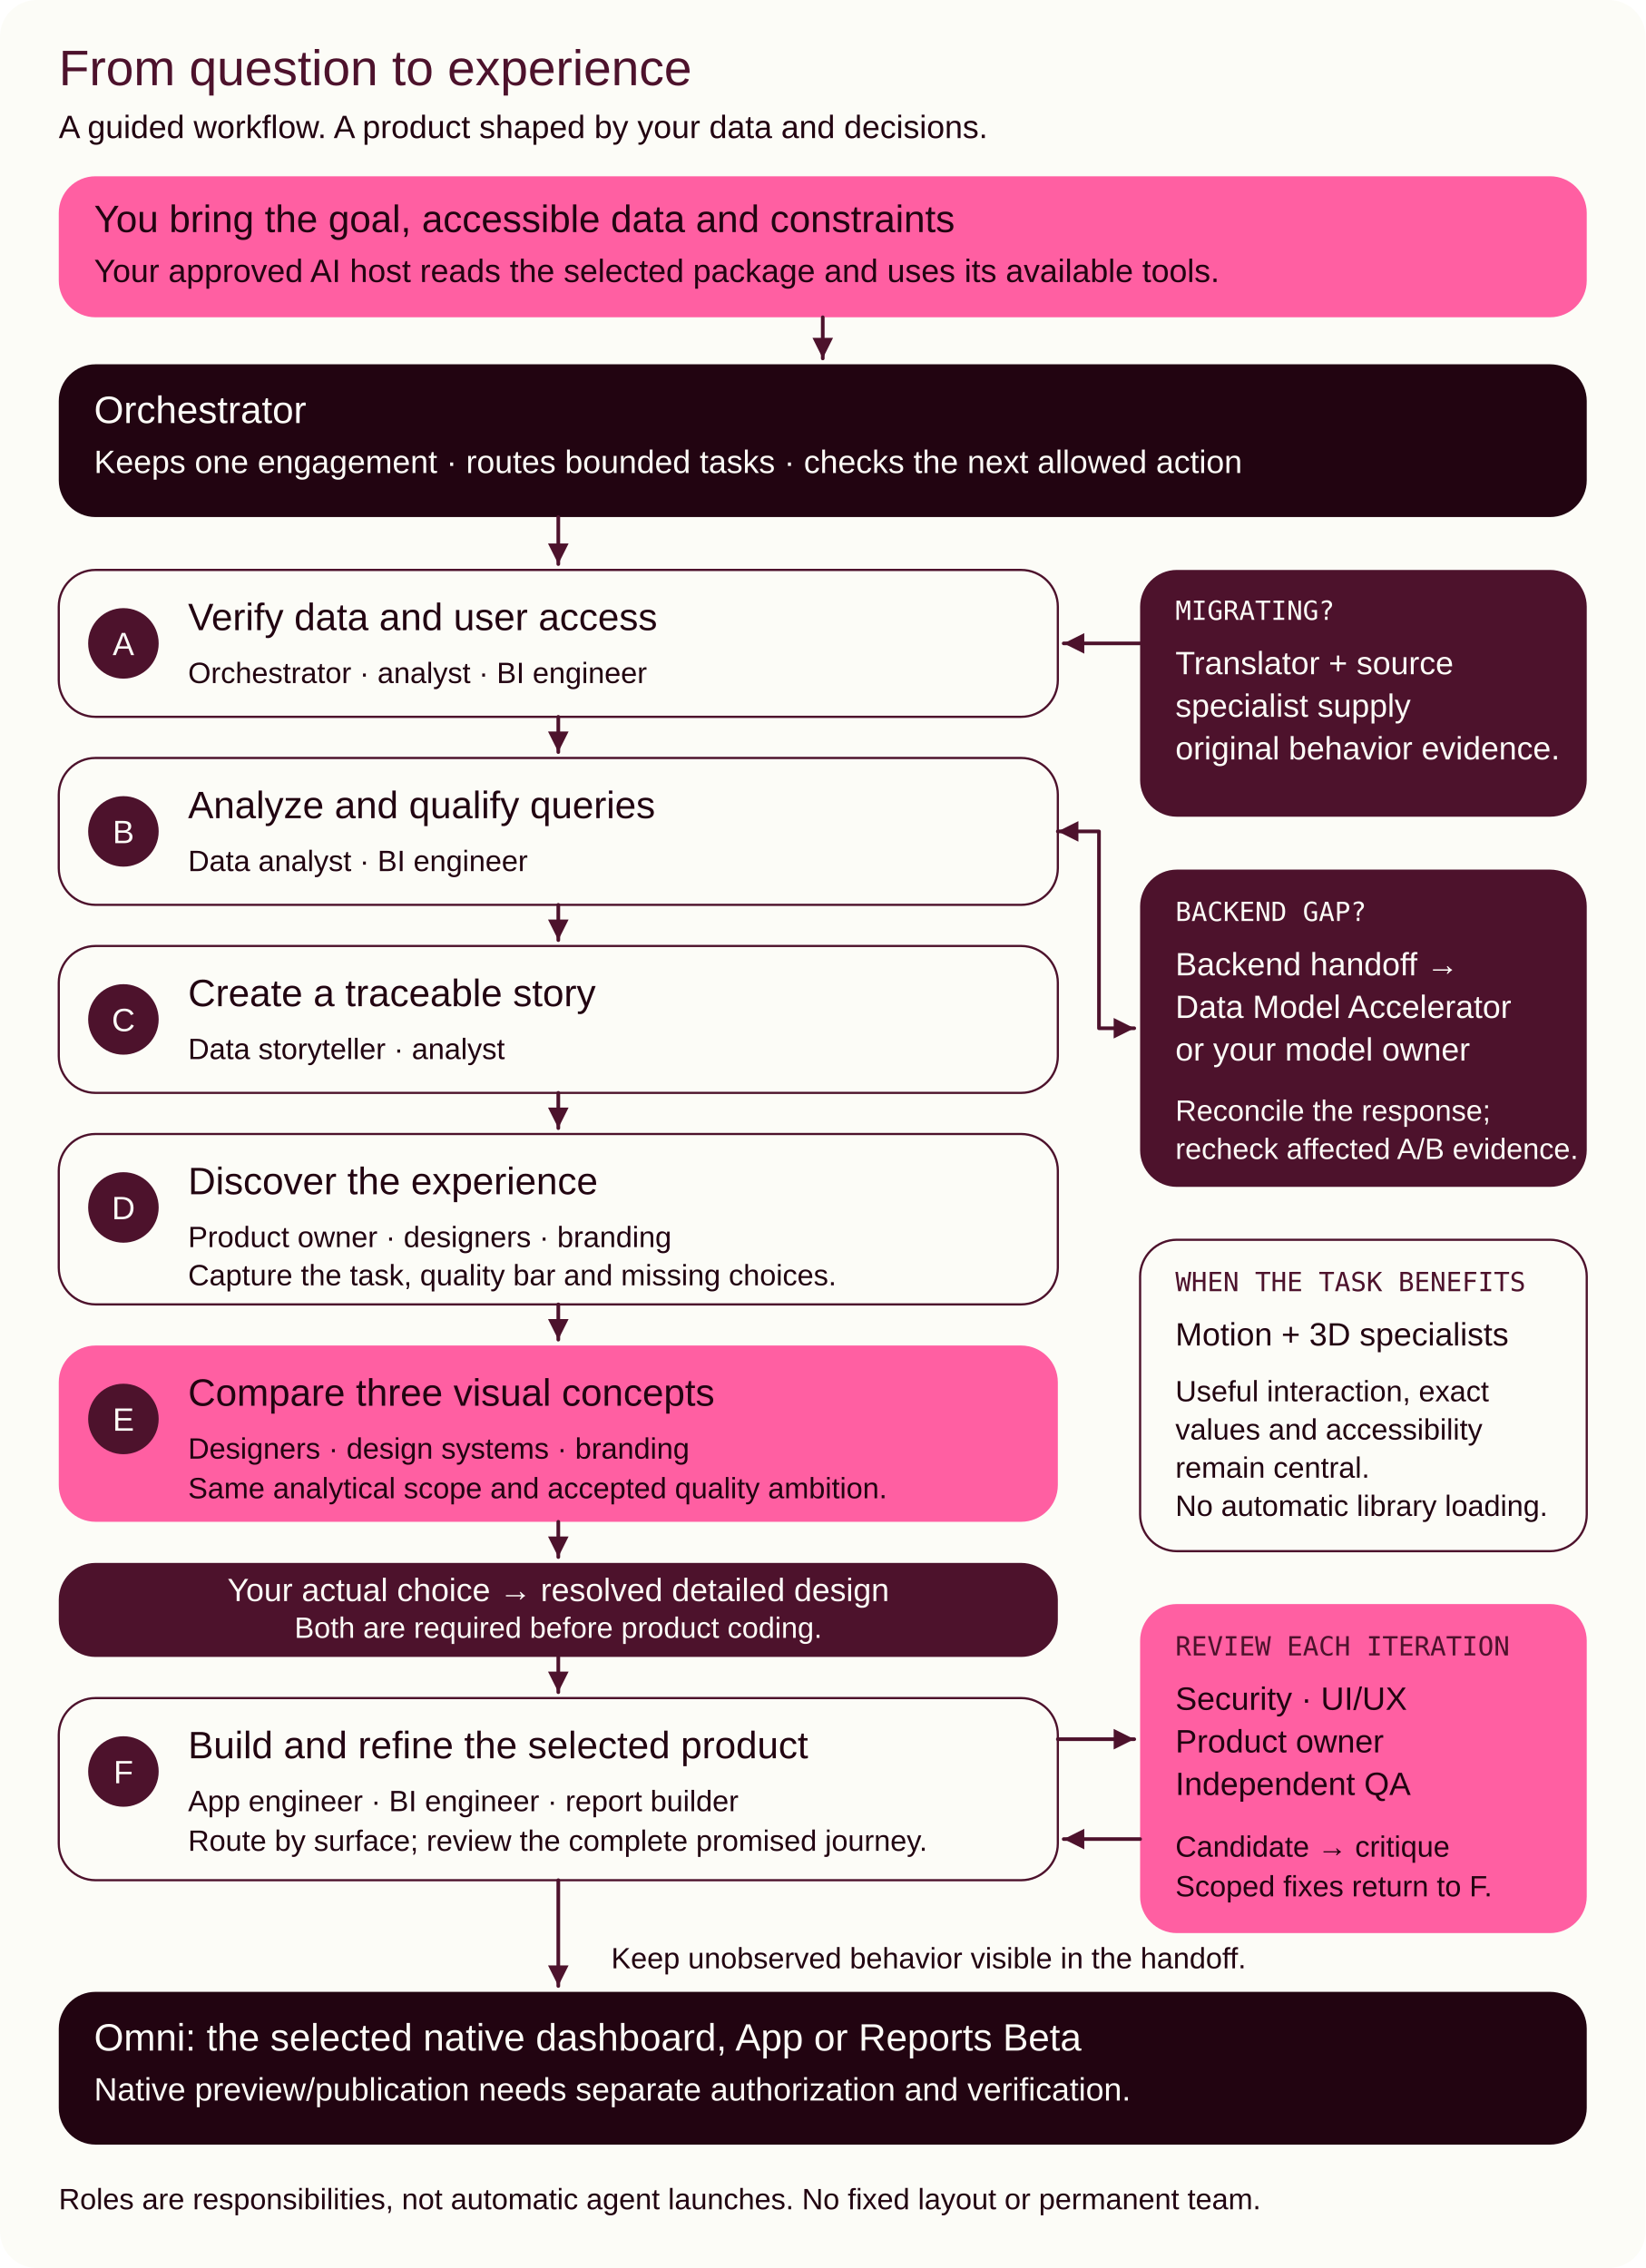
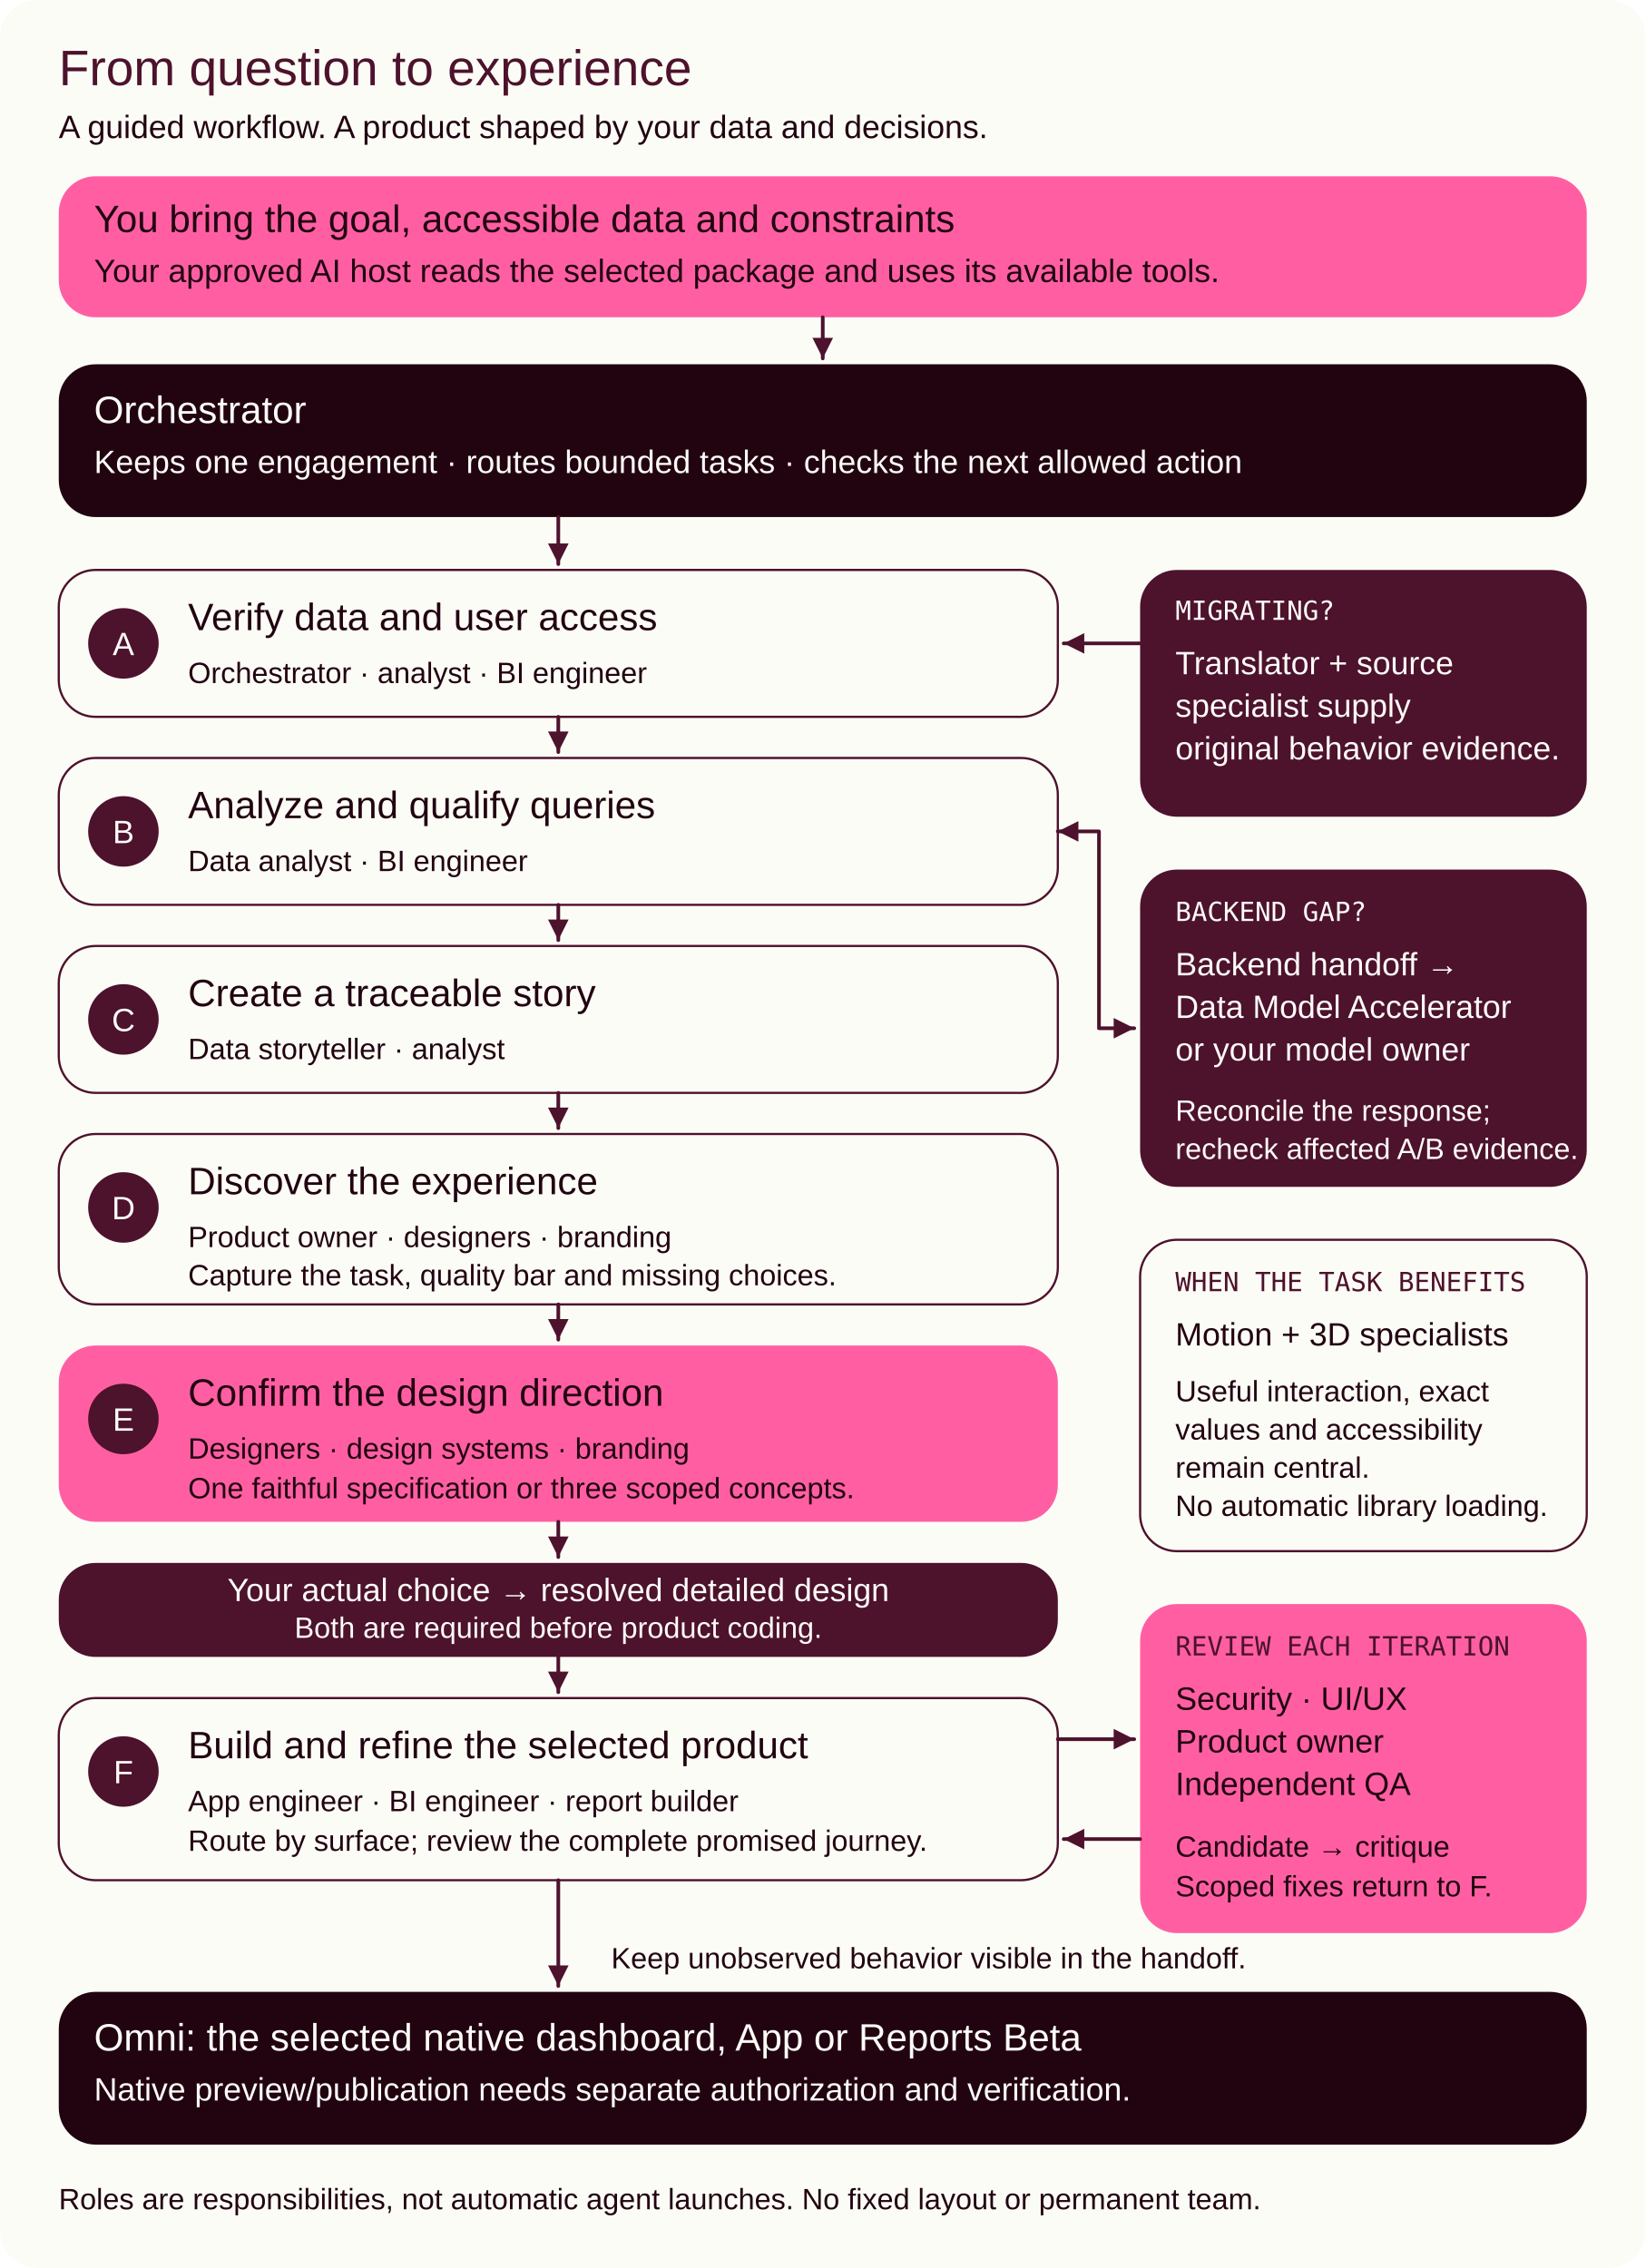
<svg xmlns="http://www.w3.org/2000/svg" width="1120" height="1544" viewBox="0 0 1120 1544" role="img" aria-labelledby="title description">
  <defs>
    <marker id="arrow" viewBox="0 0 10 10" refX="9" refY="5" markerWidth="7" markerHeight="7" orient="auto-start-reverse">
      <path d="M 1 1 L 9 5 L 1 9 Z" fill="#4D122C" />
    </marker>
    <style>
      text { font-family: Arial, Helvetica, sans-serif; fill: #220411; }
      .title { font-size: 34px; font-weight: 400; }
      .heading { font-size: 26px; font-weight: 400; }
      .body { font-size: 22px; }
      .small { font-size: 20px; }
      .label { font-size: 18px; font-family: monospace; }
      .light { fill: #FCFCF7; }
      .deep { fill: #4D122C; }
      .pink { fill: #FF5FA2; }
      .line { fill: none; stroke: #4D122C; stroke-width: 2.5; stroke-linecap: round; stroke-linejoin: round; marker-end: url(#arrow); }
      .card { fill: #FCFCF7; stroke: #4D122C; stroke-width: 1.5; }
    </style>
  </defs>
  <rect width="1120" height="1544" rx="25" fill="#FCFCF7" />
  <text x="40" y="58" class="title deep">From question to experience</text>
  <text x="40" y="94" class="body">A guided workflow. A product shaped by your data and decisions.</text>
  <rect x="40" y="120" width="1040" height="96" rx="25" fill="#FF5FA2" />
  <text x="64" y="158" class="heading">You bring the goal, accessible data and constraints</text>
  <text x="64" y="192" class="body">Your approved AI host reads the selected package and uses its available tools.</text>
  <path d="M 560 216 V 244" class="line" />
  <rect x="40" y="248" width="1040" height="104" rx="25" fill="#220411" />
  <text x="64" y="288" class="heading light">Orchestrator</text>
  <text x="64" y="322" class="body light">Keeps one engagement · routes bounded tasks · checks the next allowed action</text>
  <path d="M 380 352 V 384" class="line" />
  <rect x="40" y="388" width="680" height="100" rx="25" class="card" />
  <circle cx="84" cy="438" r="24" fill="#4D122C" />
  <text x="84" y="446" text-anchor="middle" class="body light">A</text>
  <text x="128" y="429" class="heading">Verify data and user access</text>
  <text x="128" y="465" class="small">Orchestrator · analyst · BI engineer</text>
  <path d="M 380 488 V 512" class="line" />
  <rect x="40" y="516" width="680" height="100" rx="25" class="card" />
  <circle cx="84" cy="566" r="24" fill="#4D122C" />
  <text x="84" y="574" text-anchor="middle" class="body light">B</text>
  <text x="128" y="557" class="heading">Analyze and qualify queries</text>
  <text x="128" y="593" class="small">Data analyst · BI engineer</text>
  <path d="M 380 616 V 640" class="line" />
  <rect x="40" y="644" width="680" height="100" rx="25" class="card" />
  <circle cx="84" cy="694" r="24" fill="#4D122C" />
  <text x="84" y="702" text-anchor="middle" class="body light">C</text>
  <text x="128" y="685" class="heading">Create a traceable story</text>
  <text x="128" y="721" class="small">Data storyteller · analyst</text>
  <path d="M 380 744 V 768" class="line" />
  <rect x="40" y="772" width="680" height="116" rx="25" class="card" />
  <circle cx="84" cy="822" r="24" fill="#4D122C" />
  <text x="84" y="830" text-anchor="middle" class="body light">D</text>
  <text x="128" y="813" class="heading">Discover the experience</text>
  <text x="128" y="849" class="small">Product owner · designers · branding</text>
  <text x="128" y="875" class="small">Capture the task, quality bar and missing choices.</text>
  <path d="M 380 888 V 912" class="line" />
  <rect x="40" y="916" width="680" height="120" rx="25" fill="#FF5FA2" />
  <circle cx="84" cy="966" r="24" fill="#4D122C" />
  <text x="84" y="974" text-anchor="middle" class="body light">E</text>
-   <text x="128" y="957" class="heading">Compare three visual concepts</text>
+   <text x="128" y="957" class="heading">Confirm the design direction</text>
  <text x="128" y="993" class="small">Designers · design systems · branding</text>
-   <text x="128" y="1020" class="small">Same analytical scope and accepted quality ambition.</text>
+   <text x="128" y="1020" class="small">One faithful specification or three scoped concepts.</text>
  <path d="M 380 1036 V 1060" class="line" />
  <rect x="40" y="1064" width="680" height="64" rx="25" fill="#4D122C" />
  <text x="380" y="1090" text-anchor="middle" class="body light">Your actual choice → resolved detailed design</text>
  <text x="380" y="1115" text-anchor="middle" class="small light">Both are required before product coding.</text>
  <path d="M 380 1128 V 1152" class="line" />
  <rect x="40" y="1156" width="680" height="124" rx="25" class="card" />
  <circle cx="84" cy="1206" r="24" fill="#4D122C" />
  <text x="84" y="1214" text-anchor="middle" class="body light">F</text>
  <text x="128" y="1197" class="heading">Build and refine the selected product</text>
  <text x="128" y="1233" class="small">App engineer · BI engineer · report builder</text>
  <text x="128" y="1260" class="small">Route by surface; review the complete promised journey.</text>
  <rect x="776" y="388" width="304" height="168" rx="25" fill="#4D122C" />
  <text x="800" y="422" class="label light">MIGRATING?</text>
  <text x="800" y="459" class="body light">Translator + source</text>
  <text x="800" y="488" class="body light">specialist supply</text>
  <text x="800" y="517" class="body light">original behavior evidence.</text>
  <path d="M 776 438 H 724" class="line" />
  <rect x="776" y="592" width="304" height="216" rx="25" fill="#4D122C" />
  <text x="800" y="627" class="label light">BACKEND GAP?</text>
  <text x="800" y="664" class="body light">Backend handoff →</text>
  <text x="800" y="693" class="body light">Data Model Accelerator</text>
  <text x="800" y="722" class="body light">or your model owner</text>
  <text x="800" y="763" class="small light">Reconcile the response;</text>
  <text x="800" y="789" class="small light">recheck affected A/B evidence.</text>
  <path d="M 720 566 H 748 V 700 H 772" class="line" marker-start="url(#arrow)" />
  <rect x="776" y="844" width="304" height="212" rx="25" class="card" />
  <text x="800" y="879" class="label deep">WHEN THE TASK BENEFITS</text>
  <text x="800" y="916" class="body">Motion + 3D specialists</text>
  <text x="800" y="954" class="small">Useful interaction, exact</text>
  <text x="800" y="980" class="small">values and accessibility</text>
  <text x="800" y="1006" class="small">remain central.</text>
  <text x="800" y="1032" class="small">No automatic library loading.</text>
  <rect x="776" y="1092" width="304" height="224" rx="25" fill="#FF5FA2" />
  <text x="800" y="1127" class="label deep">REVIEW EACH ITERATION</text>
  <text x="800" y="1164" class="body">Security · UI/UX</text>
  <text x="800" y="1193" class="body">Product owner</text>
  <text x="800" y="1222" class="body">Independent QA</text>
  <text x="800" y="1264" class="small">Candidate → critique</text>
  <text x="800" y="1291" class="small">Scoped fixes return to F.</text>
  <path d="M 720 1184 H 772" class="line" />
  <path d="M 776 1252 H 724" class="line" />
  <path d="M 380 1280 V 1352" class="line" />
  <text x="416" y="1340" class="small">Keep unobserved behavior visible in the handoff.</text>
  <rect x="40" y="1356" width="1040" height="104" rx="25" fill="#220411" />
  <text x="64" y="1396" class="heading light">Omni: the selected native dashboard, App or Reports Beta</text>
  <text x="64" y="1430" class="body light">Native preview/publication needs separate authorization and verification.</text>
  <text x="40" y="1504" class="small">Roles are responsibilities, not automatic agent launches. No fixed layout or permanent team.</text>
</svg>
